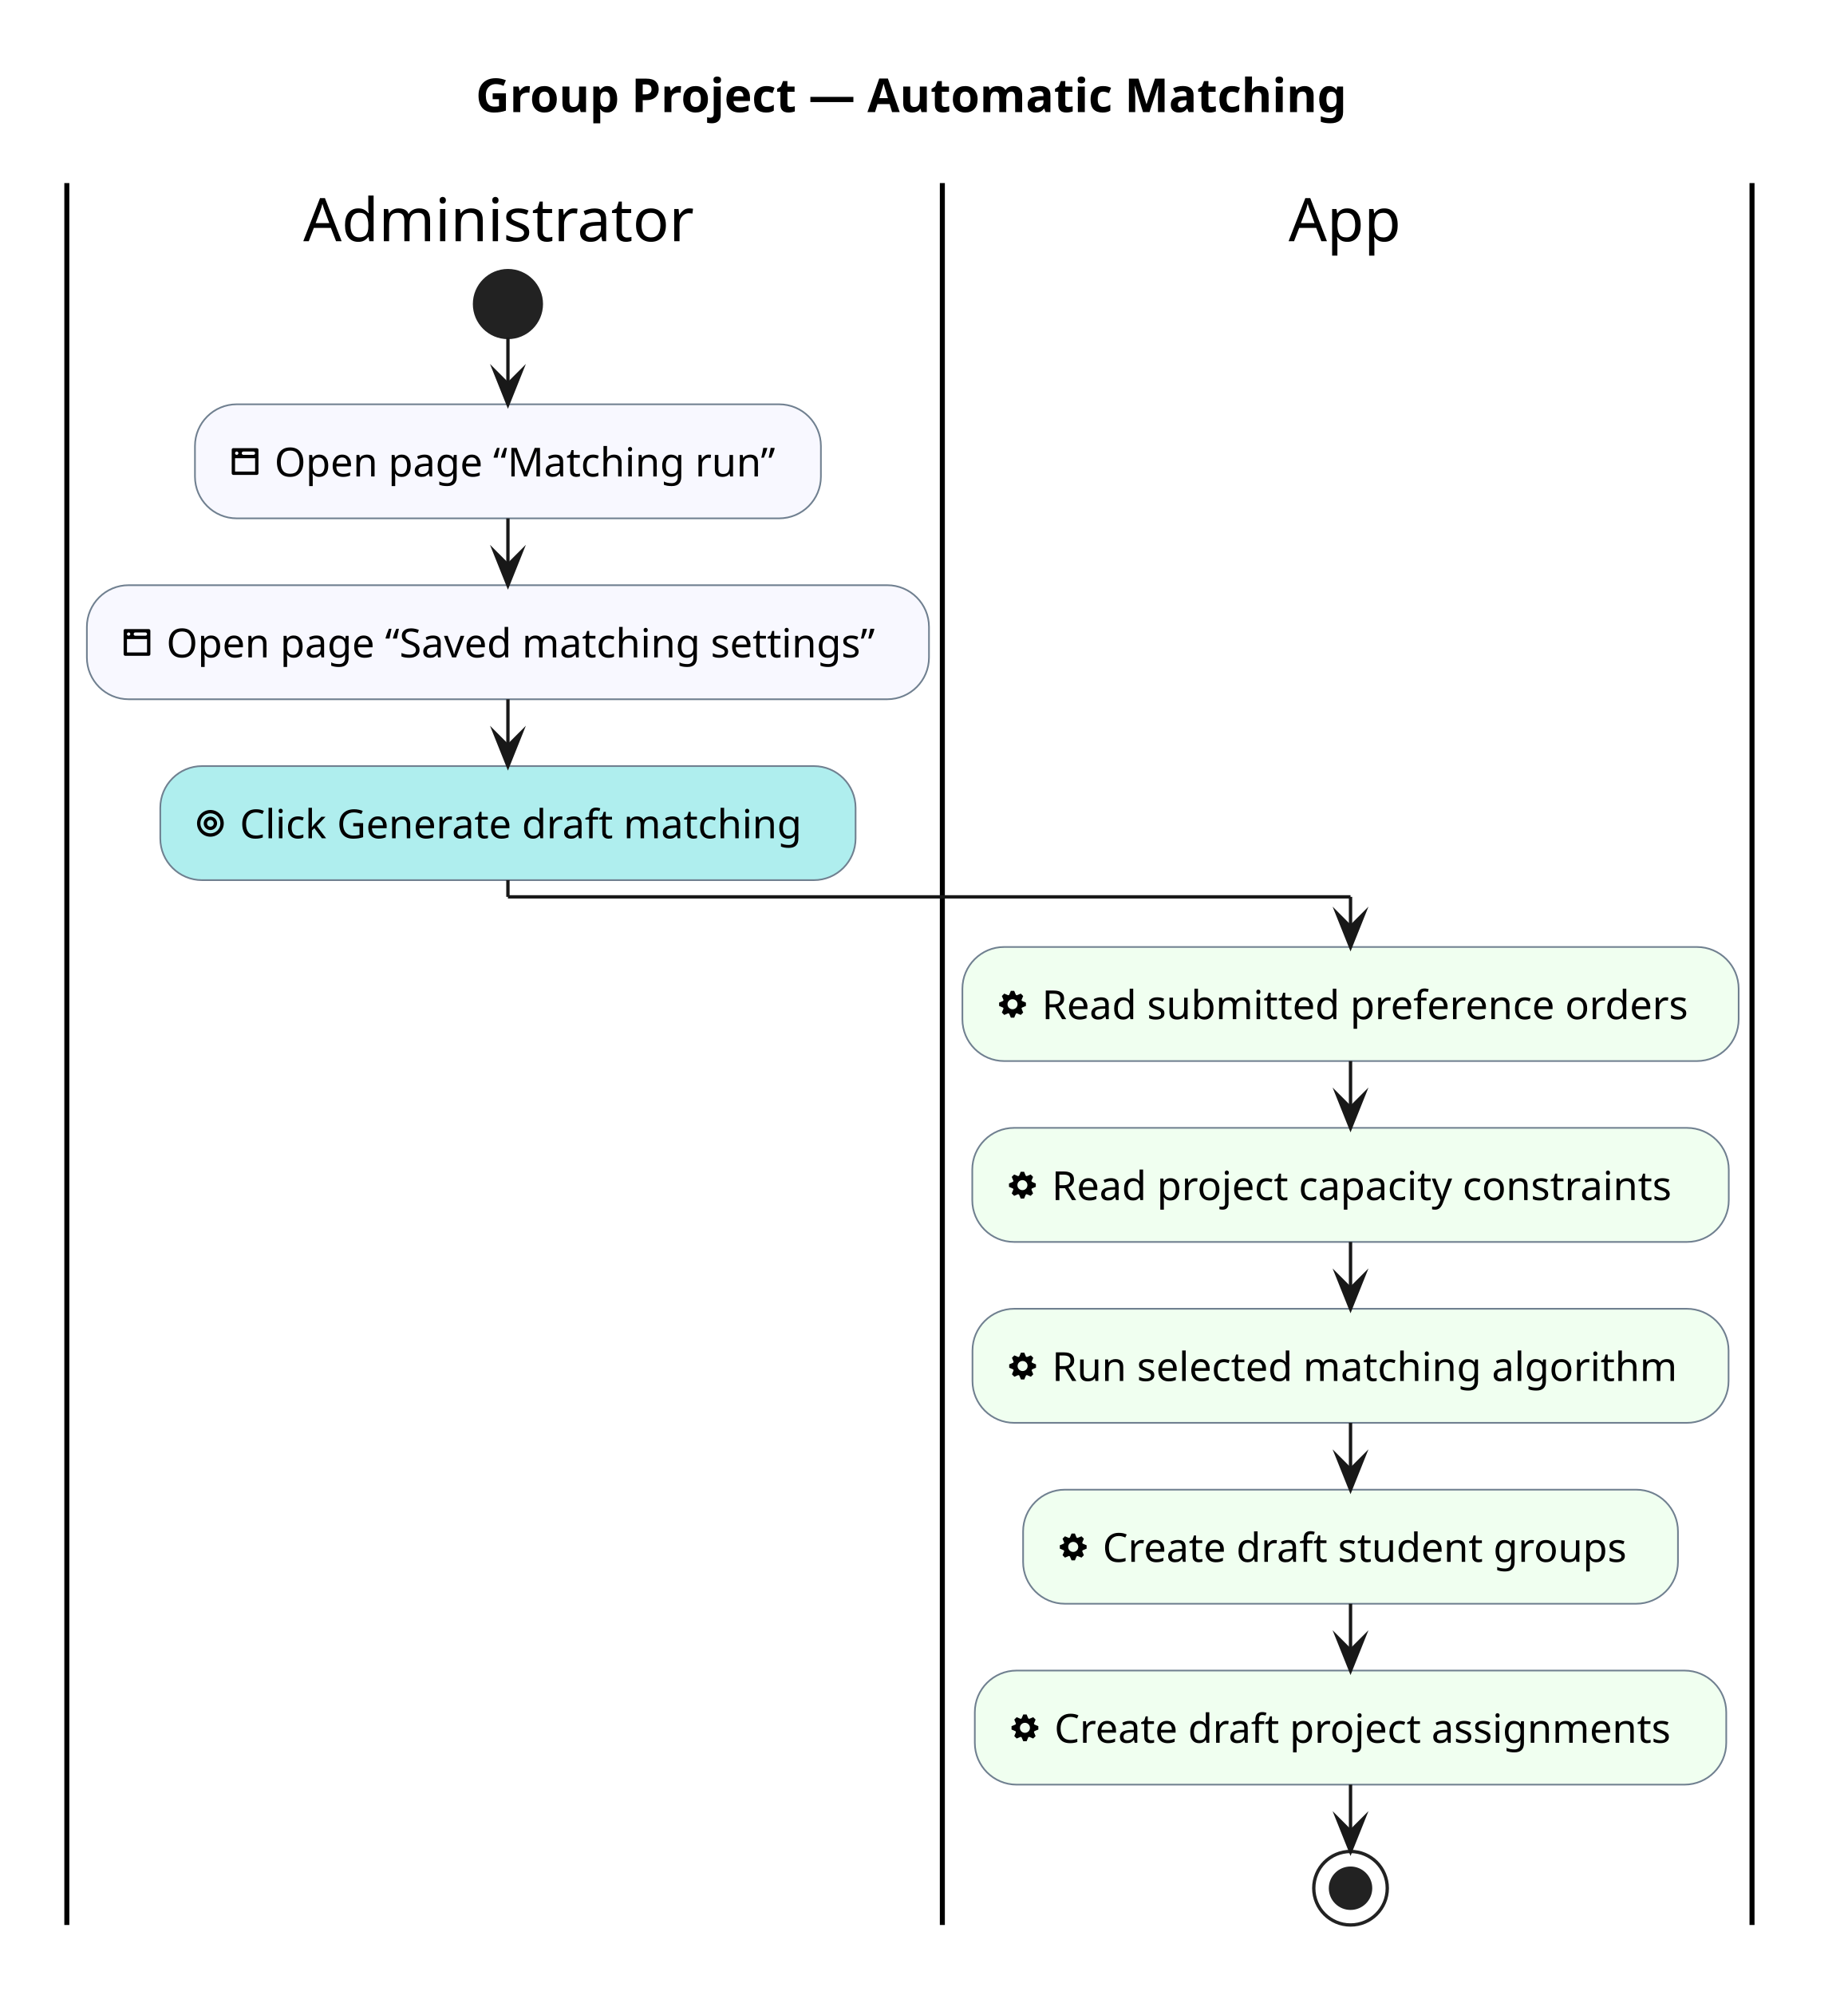
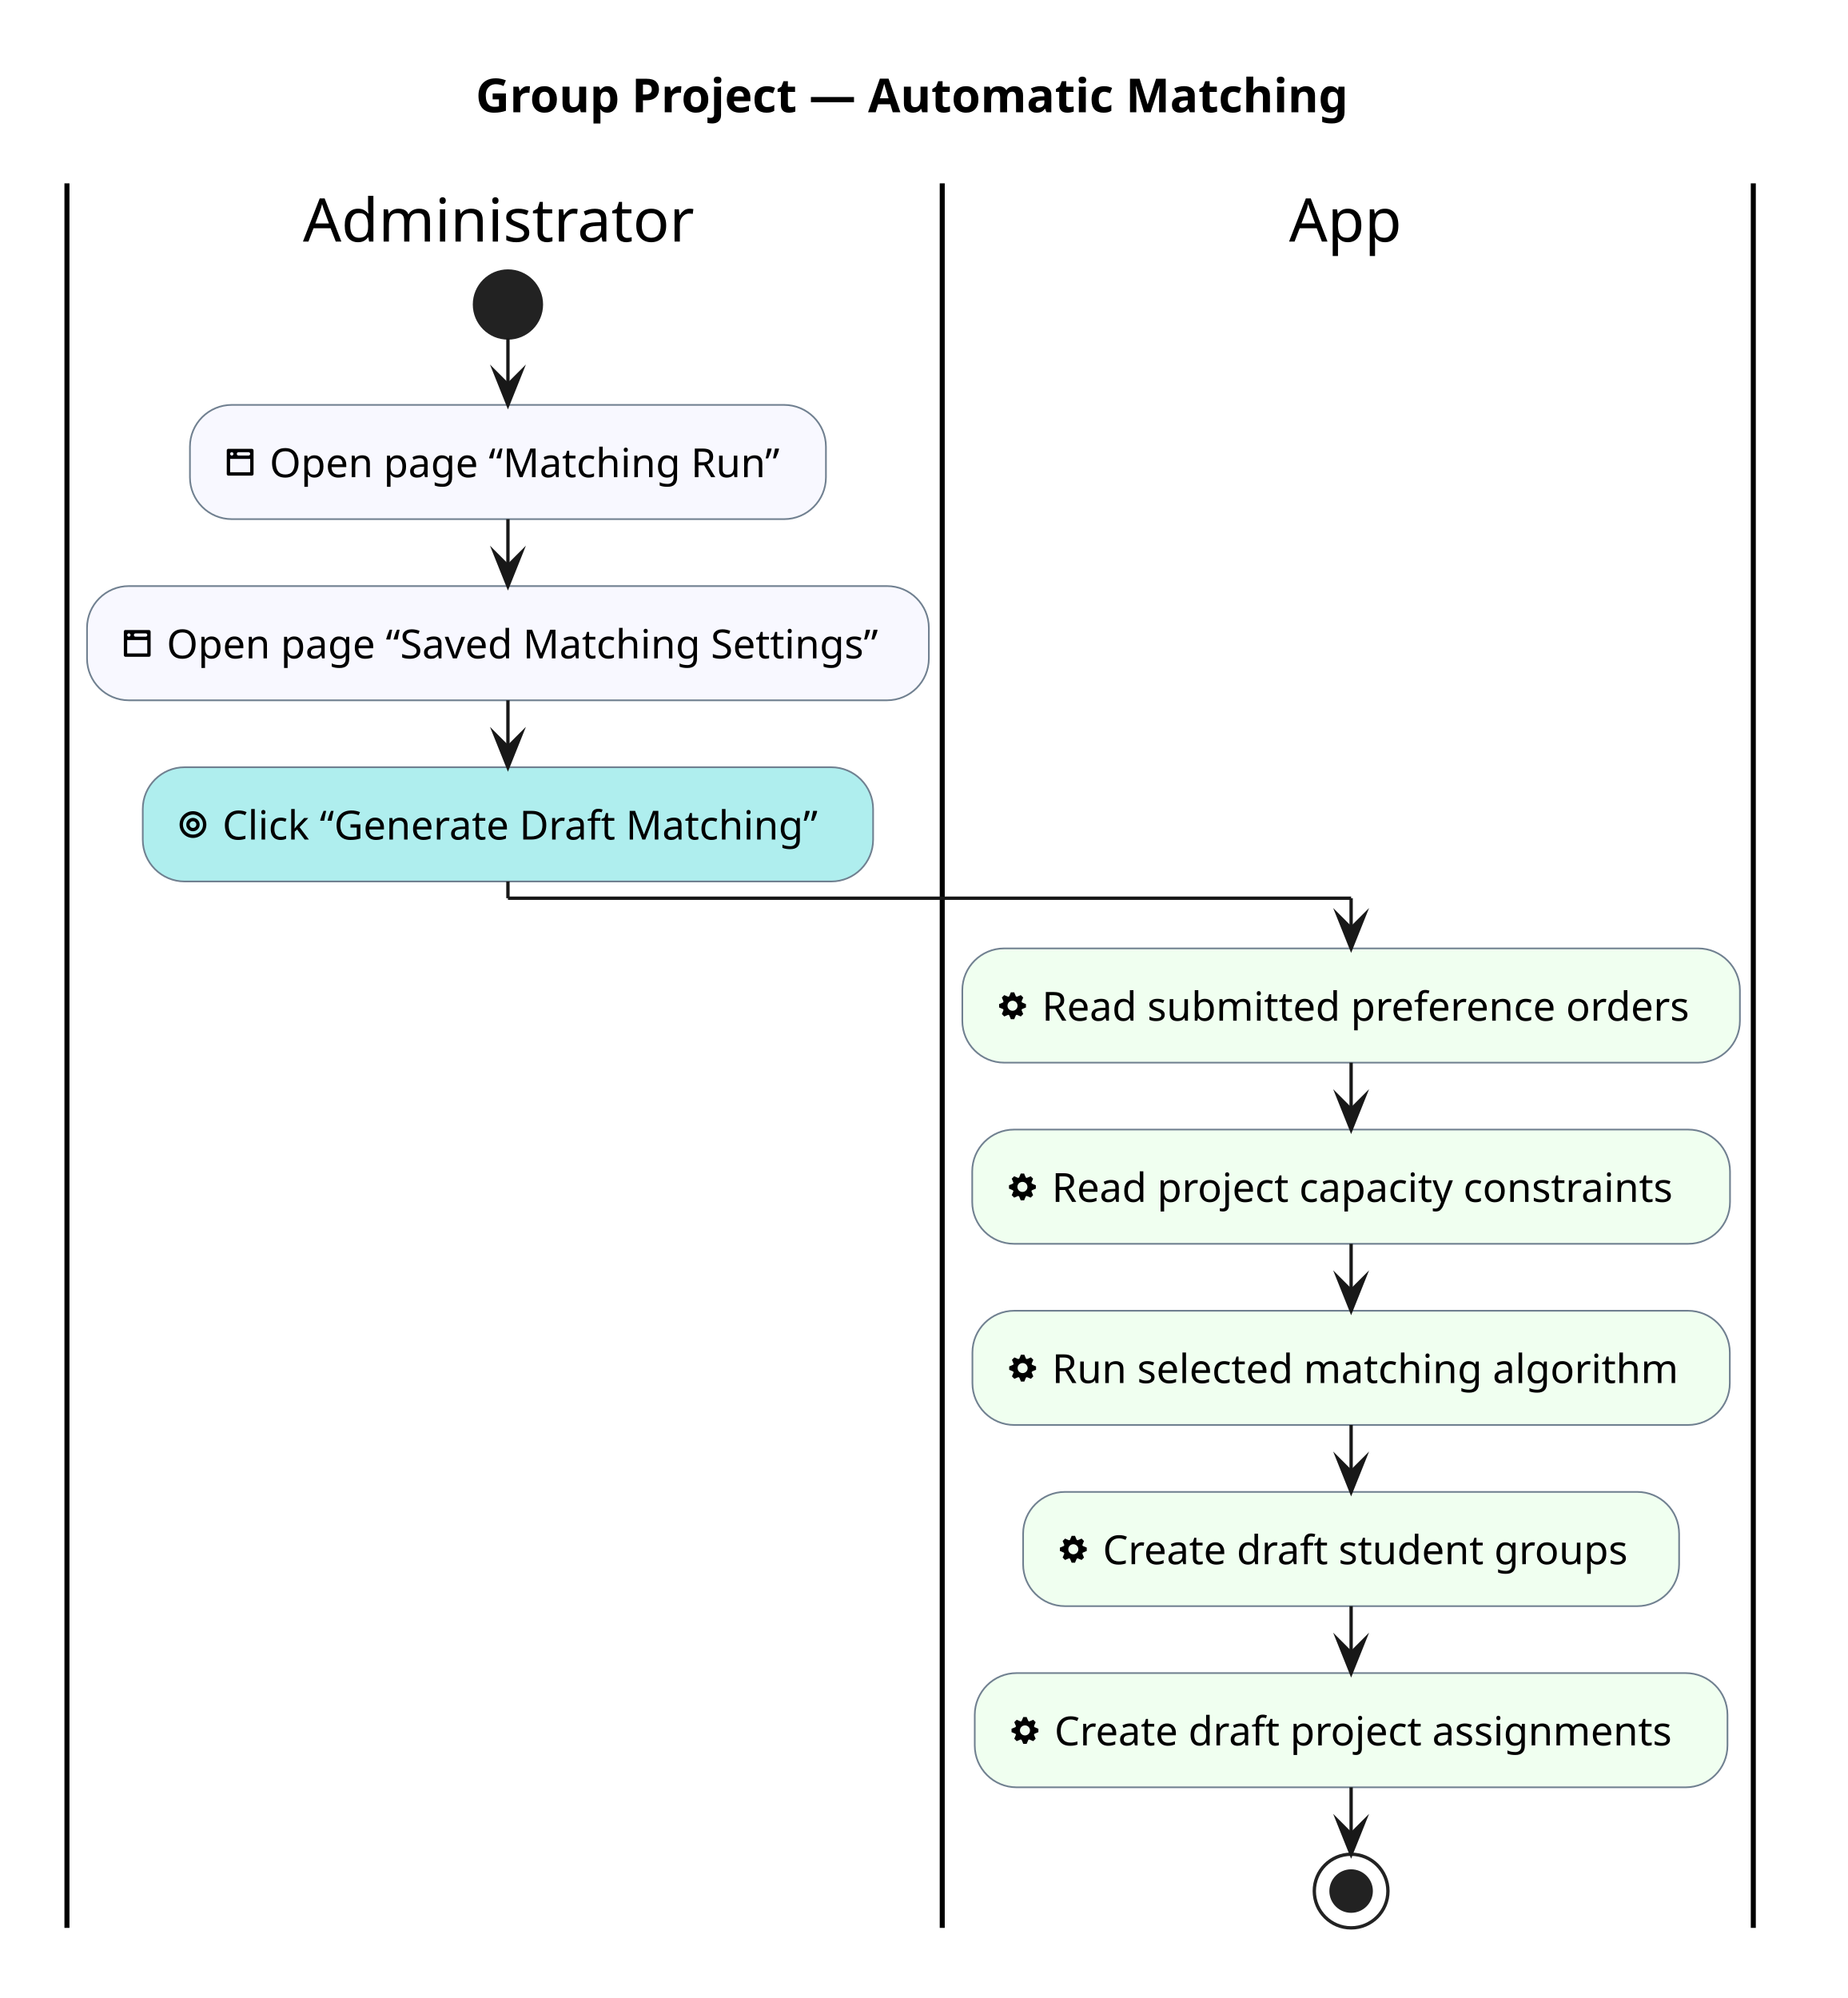
- <svg xmlns="http://www.w3.org/2000/svg" contentStyleType="text/css" data-diagram-type="ACTIVITY" height="597px" preserveAspectRatio="none" style="width:553px;height:597px;background:#FFFFFF;" version="1.1" viewBox="0 0 553 597" width="553px" zoomAndPan="magnify">
+ <svg xmlns="http://www.w3.org/2000/svg" contentStyleType="text/css" data-diagram-type="ACTIVITY" height="597px" preserveAspectRatio="none" style="width:552px;height:597px;background:#FFFFFF;" version="1.1" viewBox="0 0 552 597" width="552px" zoomAndPan="magnify">
  <defs />
  <g>
    <g class="title" data-source-line="2">
-       <text fill="#000000" font-family="sans-serif" font-size="14" font-weight="700" lengthAdjust="spacing" textLength="266.397" x="142.394" y="33.535">Group Project — Automatic Matching</text>
+       <text fill="#000000" font-family="sans-serif" font-size="14" font-weight="700" lengthAdjust="spacing" textLength="266.397" x="142.133" y="33.535">Group Project — Automatic Matching</text>
    </g>
-     <rect fill="none" height="21.199" style="stroke:none;stroke-width:1;" width="506.184" x="20" y="54.785" />
-     <ellipse cx="152.012" cy="90.984" fill="#222222" rx="10" ry="10" style="stroke:#222222;stroke-width:1;" />
-     <rect fill="#F8F8FF" height="34.133" rx="12.5" ry="12.5" style="stroke:#708090;stroke-width:0.5;" width="187.33" x="58.347" y="120.984" />
-     <path d="M69.687,134.117 A0.5,0.5 0 0 0 69.347,134.617 L69.347,141.617 A0.5,0.5 0 0 0 69.847,142.117 L76.847,142.117 A0.5,0.5 0 0 0 77.347,141.617 L77.347,134.617 A0.5,0.5 0 0 0 76.847,134.117 L69.847,134.117 A0.5,0.5 0 0 0 69.757,134.117 A0.5,0.5 0 0 0 69.697,134.117 M70.847,135.117 C71.127,135.117 71.347,135.337 71.347,135.617 C71.347,135.897 71.127,136.117 70.847,136.117 C70.567,136.117 70.347,135.897 70.347,135.617 C70.347,135.337 70.567,135.117 70.847,135.117 M72.847,135.117 L75.847,135.117 C76.127,135.117 76.347,135.337 76.347,135.617 C76.347,135.897 76.127,136.117 75.847,136.117 L72.847,136.117 C72.567,136.117 72.347,135.897 72.347,135.617 C72.347,135.337 72.567,135.117 72.847,135.117 M70.347,137.117 L76.347,137.117 L76.347,141.117 L70.347,141.117 L70.347,137.117" fill="#000000" />
-     <text fill="#000000" font-family="sans-serif" font-size="12" lengthAdjust="spacing" textLength="153.533" x="82.144" y="142.586">Open page “Matching run”</text>
-     <rect fill="#F8F8FF" height="34.133" rx="12.5" ry="12.5" style="stroke:#708090;stroke-width:0.5;" width="252.023" x="26" y="175.117" />
+     <rect fill="none" height="21.199" style="stroke:none;stroke-width:1;" width="505.662" x="20" y="54.785" />
+     <ellipse cx="151.751" cy="90.984" fill="#222222" rx="10" ry="10" style="stroke:#222222;stroke-width:1;" />
+     <rect fill="#F8F8FF" height="34.133" rx="12.5" ry="12.5" style="stroke:#708090;stroke-width:0.5;" width="190.008" x="56.747" y="120.984" />
+     <path d="M68.087,134.117 A0.5,0.5 0 0 0 67.747,134.617 L67.747,141.617 A0.5,0.5 0 0 0 68.247,142.117 L75.247,142.117 A0.5,0.5 0 0 0 75.747,141.617 L75.747,134.617 A0.5,0.5 0 0 0 75.247,134.117 L68.247,134.117 A0.5,0.5 0 0 0 68.157,134.117 A0.5,0.5 0 0 0 68.097,134.117 M69.247,135.117 C69.527,135.117 69.747,135.337 69.747,135.617 C69.747,135.897 69.527,136.117 69.247,136.117 C68.967,136.117 68.747,135.897 68.747,135.617 C68.747,135.337 68.967,135.117 69.247,135.117 M71.247,135.117 L74.247,135.117 C74.527,135.117 74.747,135.337 74.747,135.617 C74.747,135.897 74.527,136.117 74.247,136.117 L71.247,136.117 C70.967,136.117 70.747,135.897 70.747,135.617 C70.747,135.337 70.967,135.117 71.247,135.117 M68.747,137.117 L74.747,137.117 L74.747,141.117 L68.747,141.117 L68.747,137.117" fill="#000000" />
+     <text fill="#000000" font-family="sans-serif" font-size="12" lengthAdjust="spacing" textLength="156.211" x="80.544" y="142.586">Open page “Matching Run”</text>
+     <rect fill="#F8F8FF" height="34.133" rx="12.5" ry="12.5" style="stroke:#708090;stroke-width:0.5;" width="251.502" x="26" y="175.117" />
    <path d="M37.34,188.25 A0.5,0.5 0 0 0 37,188.75 L37,195.75 A0.5,0.5 0 0 0 37.5,196.25 L44.5,196.25 A0.5,0.5 0 0 0 45,195.75 L45,188.75 A0.5,0.5 0 0 0 44.5,188.25 L37.5,188.25 A0.5,0.5 0 0 0 37.41,188.25 A0.5,0.5 0 0 0 37.35,188.25 M38.5,189.25 C38.78,189.25 39,189.47 39,189.75 C39,190.03 38.78,190.25 38.5,190.25 C38.22,190.25 38,190.03 38,189.75 C38,189.47 38.22,189.25 38.5,189.25 M40.5,189.25 L43.5,189.25 C43.78,189.25 44,189.47 44,189.75 C44,190.03 43.78,190.25 43.5,190.25 L40.5,190.25 C40.22,190.25 40,190.03 40,189.75 C40,189.47 40.22,189.25 40.5,189.25 M38,191.25 L44,191.25 L44,195.25 L38,195.25 L38,191.25" fill="#000000" />
-     <text fill="#000000" font-family="sans-serif" font-size="12" lengthAdjust="spacing" textLength="218.227" x="49.797" y="196.719">Open page “Saved matching settings”</text>
-     <rect fill="#AFEEEE" height="34.133" rx="12.5" ry="12.5" style="stroke:#708090;stroke-width:0.5;" width="208.09" x="47.967" y="229.25" />
-     <path d="M62.967,242.383 C60.767,242.383 58.967,244.183 58.967,246.383 C58.967,248.583 60.767,250.383 62.967,250.383 C65.167,250.383 66.967,248.583 66.967,246.383 C66.967,244.183 65.167,242.383 62.967,242.383 M62.967,243.383 C64.627,243.383 65.967,244.723 65.967,246.383 C65.967,248.043 64.627,249.383 62.967,249.383 C61.307,249.383 59.967,248.043 59.967,246.383 C59.967,244.723 61.307,243.383 62.967,243.383 M62.967,244.383 C61.867,244.383 60.967,245.283 60.967,246.383 C60.967,247.483 61.867,248.383 62.967,248.383 C64.067,248.383 64.967,247.483 64.967,246.383 C64.967,245.283 64.067,244.383 62.967,244.383 M62.967,245.383 C63.527,245.383 63.967,245.823 63.967,246.383 C63.967,246.943 63.527,247.383 62.967,247.383 C62.407,247.383 61.967,246.943 61.967,246.383 C61.967,245.823 62.407,245.383 62.967,245.383" fill="#000000" />
-     <text fill="#000000" font-family="sans-serif" font-size="12" lengthAdjust="spacing" textLength="174.293" x="71.764" y="250.852">Click Generate draft matching</text>
+     <text fill="#000000" font-family="sans-serif" font-size="12" lengthAdjust="spacing" textLength="217.705" x="49.797" y="196.719">Open page “Saved Matching Settings”</text>
+     <rect fill="#AFEEEE" height="34.133" rx="12.5" ry="12.5" style="stroke:#708090;stroke-width:0.5;" width="218.197" x="42.652" y="229.25" />
+     <path d="M57.652,242.383 C55.452,242.383 53.652,244.183 53.652,246.383 C53.652,248.583 55.452,250.383 57.652,250.383 C59.852,250.383 61.652,248.583 61.652,246.383 C61.652,244.183 59.852,242.383 57.652,242.383 M57.652,243.383 C59.312,243.383 60.652,244.723 60.652,246.383 C60.652,248.043 59.312,249.383 57.652,249.383 C55.992,249.383 54.652,248.043 54.652,246.383 C54.652,244.723 55.992,243.383 57.652,243.383 M57.652,244.383 C56.552,244.383 55.652,245.283 55.652,246.383 C55.652,247.483 56.552,248.383 57.652,248.383 C58.752,248.383 59.652,247.483 59.652,246.383 C59.652,245.283 58.752,244.383 57.652,244.383 M57.652,245.383 C58.212,245.383 58.652,245.823 58.652,246.383 C58.652,246.943 58.212,247.383 57.652,247.383 C57.092,247.383 56.652,246.943 56.652,246.383 C56.652,245.823 57.092,245.383 57.652,245.383" fill="#000000" />
+     <text fill="#000000" font-family="sans-serif" font-size="12" lengthAdjust="spacing" textLength="184.4" x="66.449" y="250.852">Click “Generate Draft Matching”</text>
    <line style="stroke:#000000;stroke-width:1.5;" x1="20" x2="20" y1="54.785" y2="576.047" />
-     <rect fill="#F0FFF0" height="34.133" rx="12.5" ry="12.5" style="stroke:#708090;stroke-width:0.5;" width="232.312" x="288.023" y="283.383" />
-     <path d="M302.523,296.516 L302.023,297.706 C301.923,297.736 301.833,297.786 301.743,297.836 L300.553,297.336 L299.833,298.056 L300.333,299.246 C300.283,299.346 300.243,299.426 300.203,299.526 L299.013,300.026 L299.013,301.026 L300.203,301.526 C300.243,301.626 300.283,301.706 300.333,301.806 L299.833,302.996 L300.553,303.716 L301.743,303.216 C301.833,303.256 301.923,303.306 302.023,303.346 L302.523,304.536 L303.523,304.536 L304.023,303.346 C304.113,303.306 304.213,303.266 304.303,303.216 L305.493,303.716 L306.213,302.996 L305.713,301.806 C305.753,301.716 305.803,301.616 305.843,301.526 L307.033,301.026 L307.033,300.026 L305.843,299.526 C305.813,299.436 305.763,299.336 305.713,299.246 L306.213,298.056 L305.493,297.336 L304.303,297.836 C304.213,297.796 304.113,297.746 304.023,297.706 L303.523,296.516 L302.523,296.516 M303.023,299.016 C303.853,299.016 304.523,299.686 304.523,300.516 C304.523,301.346 303.853,302.016 303.023,302.016 C302.193,302.016 301.523,301.346 301.523,300.516 C301.523,299.686 302.193,299.016 303.023,299.016" fill="#000000" />
-     <text fill="#000000" font-family="sans-serif" font-size="12" lengthAdjust="spacing" textLength="198.516" x="311.82" y="304.984">Read submitted preference orders</text>
-     <rect fill="#F0FFF0" height="34.133" rx="12.5" ry="12.5" style="stroke:#708090;stroke-width:0.5;" width="226.4" x="290.979" y="337.516" />
-     <path d="M305.479,350.648 L304.979,351.838 C304.88,351.868 304.789,351.918 304.7,351.968 L303.51,351.468 L302.789,352.188 L303.289,353.378 C303.24,353.478 303.2,353.558 303.159,353.658 L301.969,354.158 L301.969,355.158 L303.159,355.658 C303.2,355.758 303.24,355.838 303.289,355.938 L302.789,357.128 L303.51,357.848 L304.7,357.348 C304.789,357.388 304.88,357.438 304.979,357.478 L305.479,358.668 L306.479,358.668 L306.979,357.478 C307.07,357.438 307.17,357.398 307.26,357.348 L308.45,357.848 L309.17,357.128 L308.67,355.938 C308.709,355.848 308.76,355.748 308.8,355.658 L309.99,355.158 L309.99,354.158 L308.8,353.658 C308.769,353.568 308.719,353.468 308.67,353.378 L309.17,352.188 L308.45,351.468 L307.26,351.968 C307.17,351.928 307.07,351.878 306.979,351.838 L306.479,350.648 L305.479,350.648 M305.979,353.148 C306.81,353.148 307.479,353.818 307.479,354.648 C307.479,355.478 306.81,356.148 305.979,356.148 C305.149,356.148 304.479,355.478 304.479,354.648 C304.479,353.818 305.149,353.148 305.979,353.148" fill="#000000" />
-     <text fill="#000000" font-family="sans-serif" font-size="12" lengthAdjust="spacing" textLength="192.603" x="314.776" y="359.117">Read project capacity constraints</text>
-     <rect fill="#F0FFF0" height="34.133" rx="12.5" ry="12.5" style="stroke:#708090;stroke-width:0.5;" width="226.277" x="291.041" y="391.648" />
-     <path d="M305.541,404.781 L305.041,405.971 C304.941,406.001 304.851,406.051 304.761,406.101 L303.571,405.601 L302.851,406.321 L303.351,407.511 C303.301,407.611 303.261,407.691 303.221,407.791 L302.031,408.291 L302.031,409.291 L303.221,409.791 C303.261,409.891 303.301,409.971 303.351,410.071 L302.851,411.261 L303.571,411.981 L304.761,411.481 C304.851,411.521 304.941,411.571 305.041,411.611 L305.541,412.801 L306.541,412.801 L307.041,411.611 C307.131,411.571 307.231,411.531 307.321,411.481 L308.511,411.981 L309.231,411.261 L308.731,410.071 C308.771,409.981 308.821,409.881 308.861,409.791 L310.051,409.291 L310.051,408.291 L308.861,407.791 C308.831,407.701 308.781,407.601 308.731,407.511 L309.231,406.321 L308.511,405.601 L307.321,406.101 C307.231,406.061 307.131,406.011 307.041,405.971 L306.541,404.781 L305.541,404.781 M306.041,407.281 C306.871,407.281 307.541,407.951 307.541,408.781 C307.541,409.611 306.871,410.281 306.041,410.281 C305.211,410.281 304.541,409.611 304.541,408.781 C304.541,407.951 305.211,407.281 306.041,407.281" fill="#000000" />
-     <text fill="#000000" font-family="sans-serif" font-size="12" lengthAdjust="spacing" textLength="192.481" x="314.838" y="413.25">Run selected matching algorithm</text>
-     <rect fill="#F0FFF0" height="34.133" rx="12.5" ry="12.5" style="stroke:#708090;stroke-width:0.5;" width="195.984" x="306.188" y="445.781" />
-     <path d="M320.688,458.914 L320.188,460.104 C320.087,460.134 319.998,460.184 319.908,460.234 L318.717,459.734 L317.998,460.454 L318.498,461.644 C318.447,461.744 318.408,461.824 318.368,461.924 L317.178,462.424 L317.178,463.424 L318.368,463.924 C318.408,464.024 318.447,464.104 318.498,464.204 L317.998,465.394 L318.717,466.114 L319.908,465.614 C319.998,465.654 320.087,465.704 320.188,465.744 L320.688,466.934 L321.688,466.934 L322.188,465.744 C322.277,465.704 322.377,465.664 322.467,465.614 L323.658,466.114 L324.377,465.394 L323.877,464.204 C323.918,464.114 323.967,464.014 324.007,463.924 L325.197,463.424 L325.197,462.424 L324.007,461.924 C323.978,461.834 323.928,461.734 323.877,461.644 L324.377,460.454 L323.658,459.734 L322.467,460.234 C322.377,460.194 322.277,460.144 322.188,460.104 L321.688,458.914 L320.688,458.914 M321.188,461.414 C322.017,461.414 322.688,462.084 322.688,462.914 C322.688,463.744 322.017,464.414 321.188,464.414 C320.358,464.414 319.688,463.744 319.688,462.914 C319.688,462.084 320.358,461.414 321.188,461.414" fill="#000000" />
-     <text fill="#000000" font-family="sans-serif" font-size="12" lengthAdjust="spacing" textLength="162.188" x="329.984" y="467.383">Create draft student groups</text>
-     <rect fill="#F0FFF0" height="34.133" rx="12.5" ry="12.5" style="stroke:#708090;stroke-width:0.5;" width="224.883" x="291.738" y="499.914" />
-     <path d="M306.238,513.047 L305.738,514.237 C305.638,514.267 305.548,514.317 305.458,514.367 L304.268,513.867 L303.548,514.587 L304.048,515.777 C303.998,515.877 303.958,515.957 303.918,516.057 L302.728,516.557 L302.728,517.557 L303.918,518.057 C303.958,518.157 303.998,518.237 304.048,518.337 L303.548,519.527 L304.268,520.247 L305.458,519.747 C305.548,519.787 305.638,519.837 305.738,519.877 L306.238,521.067 L307.238,521.067 L307.738,519.877 C307.828,519.837 307.928,519.797 308.018,519.747 L309.208,520.247 L309.928,519.527 L309.428,518.337 C309.468,518.247 309.518,518.147 309.558,518.057 L310.748,517.557 L310.748,516.557 L309.558,516.057 C309.528,515.967 309.478,515.867 309.428,515.777 L309.928,514.587 L309.208,513.867 L308.018,514.367 C307.928,514.327 307.828,514.277 307.738,514.237 L307.238,513.047 L306.238,513.047 M306.738,515.547 C307.568,515.547 308.238,516.217 308.238,517.047 C308.238,517.877 307.568,518.547 306.738,518.547 C305.908,518.547 305.238,517.877 305.238,517.047 C305.238,516.217 305.908,515.547 306.738,515.547" fill="#000000" />
-     <text fill="#000000" font-family="sans-serif" font-size="12" lengthAdjust="spacing" textLength="191.086" x="315.535" y="521.516">Create draft project assignments</text>
-     <ellipse cx="404.18" cy="565.047" fill="none" rx="11" ry="11" style="stroke:#222222;stroke-width:1;" />
-     <ellipse cx="404.18" cy="565.047" fill="#222222" rx="6" ry="6" style="stroke:#222222;stroke-width:1;" />
-     <line style="stroke:#000000;stroke-width:1.5;" x1="282.023" x2="282.023" y1="54.785" y2="576.047" />
-     <line style="stroke:#000000;stroke-width:1.5;" x1="524.336" x2="524.336" y1="54.785" y2="576.047" />
-     <line style="stroke:#181818;stroke-width:1;" x1="152.012" x2="152.012" y1="100.984" y2="120.984" />
-     <polygon fill="#181818" points="148.012,110.984,152.012,120.984,156.012,110.984,152.012,114.984" style="stroke:#181818;stroke-width:1;stroke-linejoin:miter;stroke-miterlimit:10;" />
-     <line style="stroke:#181818;stroke-width:1;" x1="152.012" x2="152.012" y1="155.117" y2="175.117" />
-     <polygon fill="#181818" points="148.012,165.117,152.012,175.117,156.012,165.117,152.012,169.117" style="stroke:#181818;stroke-width:1;stroke-linejoin:miter;stroke-miterlimit:10;" />
-     <line style="stroke:#181818;stroke-width:1;" x1="152.012" x2="152.012" y1="209.25" y2="229.25" />
-     <polygon fill="#181818" points="148.012,219.25,152.012,229.25,156.012,219.25,152.012,223.25" style="stroke:#181818;stroke-width:1;stroke-linejoin:miter;stroke-miterlimit:10;" />
-     <line style="stroke:#181818;stroke-width:1;" x1="404.18" x2="404.18" y1="317.516" y2="337.516" />
-     <polygon fill="#181818" points="400.18,327.516,404.18,337.516,408.18,327.516,404.18,331.516" style="stroke:#181818;stroke-width:1;stroke-linejoin:miter;stroke-miterlimit:10;" />
-     <line style="stroke:#181818;stroke-width:1;" x1="404.18" x2="404.18" y1="371.648" y2="391.648" />
-     <polygon fill="#181818" points="400.18,381.648,404.18,391.648,408.18,381.648,404.18,385.648" style="stroke:#181818;stroke-width:1;stroke-linejoin:miter;stroke-miterlimit:10;" />
-     <line style="stroke:#181818;stroke-width:1;" x1="404.18" x2="404.18" y1="425.781" y2="445.781" />
-     <polygon fill="#181818" points="400.18,435.781,404.18,445.781,408.18,435.781,404.18,439.781" style="stroke:#181818;stroke-width:1;stroke-linejoin:miter;stroke-miterlimit:10;" />
-     <line style="stroke:#181818;stroke-width:1;" x1="404.18" x2="404.18" y1="479.914" y2="499.914" />
-     <polygon fill="#181818" points="400.18,489.914,404.18,499.914,408.18,489.914,404.18,493.914" style="stroke:#181818;stroke-width:1;stroke-linejoin:miter;stroke-miterlimit:10;" />
-     <line style="stroke:#181818;stroke-width:1;" x1="404.18" x2="404.18" y1="534.047" y2="554.047" />
-     <polygon fill="#181818" points="400.18,544.047,404.18,554.047,408.18,544.047,404.18,548.047" style="stroke:#181818;stroke-width:1;stroke-linejoin:miter;stroke-miterlimit:10;" />
-     <line style="stroke:#181818;stroke-width:1;" x1="152.012" x2="152.012" y1="263.383" y2="268.383" />
-     <line style="stroke:#181818;stroke-width:1;" x1="152.012" x2="404.18" y1="268.383" y2="268.383" />
-     <line style="stroke:#181818;stroke-width:1;" x1="404.18" x2="404.18" y1="268.383" y2="283.383" />
-     <polygon fill="#181818" points="400.18,273.383,404.18,283.383,408.18,273.383,404.18,277.383" style="stroke:#181818;stroke-width:1;stroke-linejoin:miter;stroke-miterlimit:10;" />
-     <text fill="#000000" font-family="sans-serif" font-size="18" lengthAdjust="spacing" textLength="120.498" x="90.763" y="72.188">Administrator</text>
-     <text fill="#000000" font-family="sans-serif" font-size="18" lengthAdjust="spacing" textLength="35.077" x="385.641" y="72.188">App</text>
+     <rect fill="#F0FFF0" height="34.133" rx="12.5" ry="12.5" style="stroke:#708090;stroke-width:0.5;" width="232.312" x="287.502" y="283.383" />
+     <path d="M302.002,296.516 L301.502,297.706 C301.402,297.736 301.312,297.786 301.222,297.836 L300.032,297.336 L299.312,298.056 L299.812,299.246 C299.762,299.346 299.722,299.426 299.682,299.526 L298.492,300.026 L298.492,301.026 L299.682,301.526 C299.722,301.626 299.762,301.706 299.812,301.806 L299.312,302.996 L300.032,303.716 L301.222,303.216 C301.312,303.256 301.402,303.306 301.502,303.346 L302.002,304.536 L303.002,304.536 L303.502,303.346 C303.592,303.306 303.692,303.266 303.782,303.216 L304.972,303.716 L305.692,302.996 L305.192,301.806 C305.232,301.716 305.282,301.616 305.322,301.526 L306.512,301.026 L306.512,300.026 L305.322,299.526 C305.292,299.436 305.242,299.336 305.192,299.246 L305.692,298.056 L304.972,297.336 L303.782,297.836 C303.692,297.796 303.592,297.746 303.502,297.706 L303.002,296.516 L302.002,296.516 M302.502,299.016 C303.332,299.016 304.002,299.686 304.002,300.516 C304.002,301.346 303.332,302.016 302.502,302.016 C301.672,302.016 301.002,301.346 301.002,300.516 C301.002,299.686 301.672,299.016 302.502,299.016" fill="#000000" />
+     <text fill="#000000" font-family="sans-serif" font-size="12" lengthAdjust="spacing" textLength="198.516" x="311.299" y="304.984">Read submitted preference orders</text>
+     <rect fill="#F0FFF0" height="34.133" rx="12.5" ry="12.5" style="stroke:#708090;stroke-width:0.5;" width="226.4" x="290.458" y="337.516" />
+     <path d="M304.958,350.648 L304.458,351.838 C304.358,351.868 304.268,351.918 304.178,351.968 L302.988,351.468 L302.268,352.188 L302.768,353.378 C302.718,353.478 302.678,353.558 302.638,353.658 L301.448,354.158 L301.448,355.158 L302.638,355.658 C302.678,355.758 302.718,355.838 302.768,355.938 L302.268,357.128 L302.988,357.848 L304.178,357.348 C304.268,357.388 304.358,357.438 304.458,357.478 L304.958,358.668 L305.958,358.668 L306.458,357.478 C306.548,357.438 306.648,357.398 306.738,357.348 L307.928,357.848 L308.648,357.128 L308.148,355.938 C308.188,355.848 308.238,355.748 308.278,355.658 L309.468,355.158 L309.468,354.158 L308.278,353.658 C308.248,353.568 308.198,353.468 308.148,353.378 L308.648,352.188 L307.928,351.468 L306.738,351.968 C306.648,351.928 306.548,351.878 306.458,351.838 L305.958,350.648 L304.958,350.648 M305.458,353.148 C306.288,353.148 306.958,353.818 306.958,354.648 C306.958,355.478 306.288,356.148 305.458,356.148 C304.628,356.148 303.958,355.478 303.958,354.648 C303.958,353.818 304.628,353.148 305.458,353.148" fill="#000000" />
+     <text fill="#000000" font-family="sans-serif" font-size="12" lengthAdjust="spacing" textLength="192.603" x="314.255" y="359.117">Read project capacity constraints</text>
+     <rect fill="#F0FFF0" height="34.133" rx="12.5" ry="12.5" style="stroke:#708090;stroke-width:0.5;" width="226.277" x="290.519" y="391.648" />
+     <path d="M305.019,404.781 L304.519,405.971 C304.42,406.001 304.329,406.051 304.24,406.101 L303.05,405.601 L302.329,406.321 L302.829,407.511 C302.779,407.611 302.74,407.691 302.7,407.791 L301.51,408.291 L301.51,409.291 L302.7,409.791 C302.74,409.891 302.779,409.971 302.829,410.071 L302.329,411.261 L303.05,411.981 L304.24,411.481 C304.329,411.521 304.42,411.571 304.519,411.611 L305.019,412.801 L306.019,412.801 L306.519,411.611 C306.61,411.571 306.709,411.531 306.8,411.481 L307.99,411.981 L308.709,411.261 L308.209,410.071 C308.25,409.981 308.3,409.881 308.339,409.791 L309.529,409.291 L309.529,408.291 L308.339,407.791 C308.31,407.701 308.26,407.601 308.209,407.511 L308.709,406.321 L307.99,405.601 L306.8,406.101 C306.709,406.061 306.61,406.011 306.519,405.971 L306.019,404.781 L305.019,404.781 M305.519,407.281 C306.349,407.281 307.019,407.951 307.019,408.781 C307.019,409.611 306.349,410.281 305.519,410.281 C304.69,410.281 304.019,409.611 304.019,408.781 C304.019,407.951 304.69,407.281 305.519,407.281" fill="#000000" />
+     <text fill="#000000" font-family="sans-serif" font-size="12" lengthAdjust="spacing" textLength="192.481" x="314.316" y="413.25">Run selected matching algorithm</text>
+     <rect fill="#F0FFF0" height="34.133" rx="12.5" ry="12.5" style="stroke:#708090;stroke-width:0.5;" width="195.984" x="305.666" y="445.781" />
+     <path d="M320.166,458.914 L319.666,460.104 C319.566,460.134 319.476,460.184 319.386,460.234 L318.196,459.734 L317.476,460.454 L317.976,461.644 C317.926,461.744 317.886,461.824 317.846,461.924 L316.656,462.424 L316.656,463.424 L317.846,463.924 C317.886,464.024 317.926,464.104 317.976,464.204 L317.476,465.394 L318.196,466.114 L319.386,465.614 C319.476,465.654 319.566,465.704 319.666,465.744 L320.166,466.934 L321.166,466.934 L321.666,465.744 C321.756,465.704 321.856,465.664 321.946,465.614 L323.136,466.114 L323.856,465.394 L323.356,464.204 C323.396,464.114 323.446,464.014 323.486,463.924 L324.676,463.424 L324.676,462.424 L323.486,461.924 C323.456,461.834 323.406,461.734 323.356,461.644 L323.856,460.454 L323.136,459.734 L321.946,460.234 C321.856,460.194 321.756,460.144 321.666,460.104 L321.166,458.914 L320.166,458.914 M320.666,461.414 C321.496,461.414 322.166,462.084 322.166,462.914 C322.166,463.744 321.496,464.414 320.666,464.414 C319.836,464.414 319.166,463.744 319.166,462.914 C319.166,462.084 319.836,461.414 320.666,461.414" fill="#000000" />
+     <text fill="#000000" font-family="sans-serif" font-size="12" lengthAdjust="spacing" textLength="162.188" x="329.463" y="467.383">Create draft student groups</text>
+     <rect fill="#F0FFF0" height="34.133" rx="12.5" ry="12.5" style="stroke:#708090;stroke-width:0.5;" width="224.883" x="291.217" y="499.914" />
+     <path d="M305.717,513.047 L305.217,514.237 C305.117,514.267 305.027,514.317 304.937,514.367 L303.747,513.867 L303.027,514.587 L303.527,515.777 C303.477,515.877 303.437,515.957 303.397,516.057 L302.207,516.557 L302.207,517.557 L303.397,518.057 C303.437,518.157 303.477,518.237 303.527,518.337 L303.027,519.527 L303.747,520.247 L304.937,519.747 C305.027,519.787 305.117,519.837 305.217,519.877 L305.717,521.067 L306.717,521.067 L307.217,519.877 C307.307,519.837 307.407,519.797 307.497,519.747 L308.687,520.247 L309.407,519.527 L308.907,518.337 C308.947,518.247 308.997,518.147 309.037,518.057 L310.227,517.557 L310.227,516.557 L309.037,516.057 C309.007,515.967 308.957,515.867 308.907,515.777 L309.407,514.587 L308.687,513.867 L307.497,514.367 C307.407,514.327 307.307,514.277 307.217,514.237 L306.717,513.047 L305.717,513.047 M306.217,515.547 C307.047,515.547 307.717,516.217 307.717,517.047 C307.717,517.877 307.047,518.547 306.217,518.547 C305.387,518.547 304.717,517.877 304.717,517.047 C304.717,516.217 305.387,515.547 306.217,515.547" fill="#000000" />
+     <text fill="#000000" font-family="sans-serif" font-size="12" lengthAdjust="spacing" textLength="191.086" x="315.014" y="521.516">Create draft project assignments</text>
+     <ellipse cx="403.658" cy="565.047" fill="none" rx="11" ry="11" style="stroke:#222222;stroke-width:1;" />
+     <ellipse cx="403.658" cy="565.047" fill="#222222" rx="6" ry="6" style="stroke:#222222;stroke-width:1;" />
+     <line style="stroke:#000000;stroke-width:1.5;" x1="281.502" x2="281.502" y1="54.785" y2="576.047" />
+     <line style="stroke:#000000;stroke-width:1.5;" x1="523.814" x2="523.814" y1="54.785" y2="576.047" />
+     <line style="stroke:#181818;stroke-width:1;" x1="151.751" x2="151.751" y1="100.984" y2="120.984" />
+     <polygon fill="#181818" points="147.751,110.984,151.751,120.984,155.751,110.984,151.751,114.984" style="stroke:#181818;stroke-width:1;stroke-linejoin:miter;stroke-miterlimit:10;" />
+     <line style="stroke:#181818;stroke-width:1;" x1="151.751" x2="151.751" y1="155.117" y2="175.117" />
+     <polygon fill="#181818" points="147.751,165.117,151.751,175.117,155.751,165.117,151.751,169.117" style="stroke:#181818;stroke-width:1;stroke-linejoin:miter;stroke-miterlimit:10;" />
+     <line style="stroke:#181818;stroke-width:1;" x1="151.751" x2="151.751" y1="209.25" y2="229.25" />
+     <polygon fill="#181818" points="147.751,219.25,151.751,229.25,155.751,219.25,151.751,223.25" style="stroke:#181818;stroke-width:1;stroke-linejoin:miter;stroke-miterlimit:10;" />
+     <line style="stroke:#181818;stroke-width:1;" x1="403.658" x2="403.658" y1="317.516" y2="337.516" />
+     <polygon fill="#181818" points="399.658,327.516,403.658,337.516,407.658,327.516,403.658,331.516" style="stroke:#181818;stroke-width:1;stroke-linejoin:miter;stroke-miterlimit:10;" />
+     <line style="stroke:#181818;stroke-width:1;" x1="403.658" x2="403.658" y1="371.648" y2="391.648" />
+     <polygon fill="#181818" points="399.658,381.648,403.658,391.648,407.658,381.648,403.658,385.648" style="stroke:#181818;stroke-width:1;stroke-linejoin:miter;stroke-miterlimit:10;" />
+     <line style="stroke:#181818;stroke-width:1;" x1="403.658" x2="403.658" y1="425.781" y2="445.781" />
+     <polygon fill="#181818" points="399.658,435.781,403.658,445.781,407.658,435.781,403.658,439.781" style="stroke:#181818;stroke-width:1;stroke-linejoin:miter;stroke-miterlimit:10;" />
+     <line style="stroke:#181818;stroke-width:1;" x1="403.658" x2="403.658" y1="479.914" y2="499.914" />
+     <polygon fill="#181818" points="399.658,489.914,403.658,499.914,407.658,489.914,403.658,493.914" style="stroke:#181818;stroke-width:1;stroke-linejoin:miter;stroke-miterlimit:10;" />
+     <line style="stroke:#181818;stroke-width:1;" x1="403.658" x2="403.658" y1="534.047" y2="554.047" />
+     <polygon fill="#181818" points="399.658,544.047,403.658,554.047,407.658,544.047,403.658,548.047" style="stroke:#181818;stroke-width:1;stroke-linejoin:miter;stroke-miterlimit:10;" />
+     <line style="stroke:#181818;stroke-width:1;" x1="151.751" x2="151.751" y1="263.383" y2="268.383" />
+     <line style="stroke:#181818;stroke-width:1;" x1="151.751" x2="403.658" y1="268.383" y2="268.383" />
+     <line style="stroke:#181818;stroke-width:1;" x1="403.658" x2="403.658" y1="268.383" y2="283.383" />
+     <polygon fill="#181818" points="399.658,273.383,403.658,283.383,407.658,273.383,403.658,277.383" style="stroke:#181818;stroke-width:1;stroke-linejoin:miter;stroke-miterlimit:10;" />
+     <text fill="#000000" font-family="sans-serif" font-size="18" lengthAdjust="spacing" textLength="120.498" x="90.502" y="72.188">Administrator</text>
+     <text fill="#000000" font-family="sans-serif" font-size="18" lengthAdjust="spacing" textLength="35.077" x="385.12" y="72.188">App</text>
  </g>
</svg>
